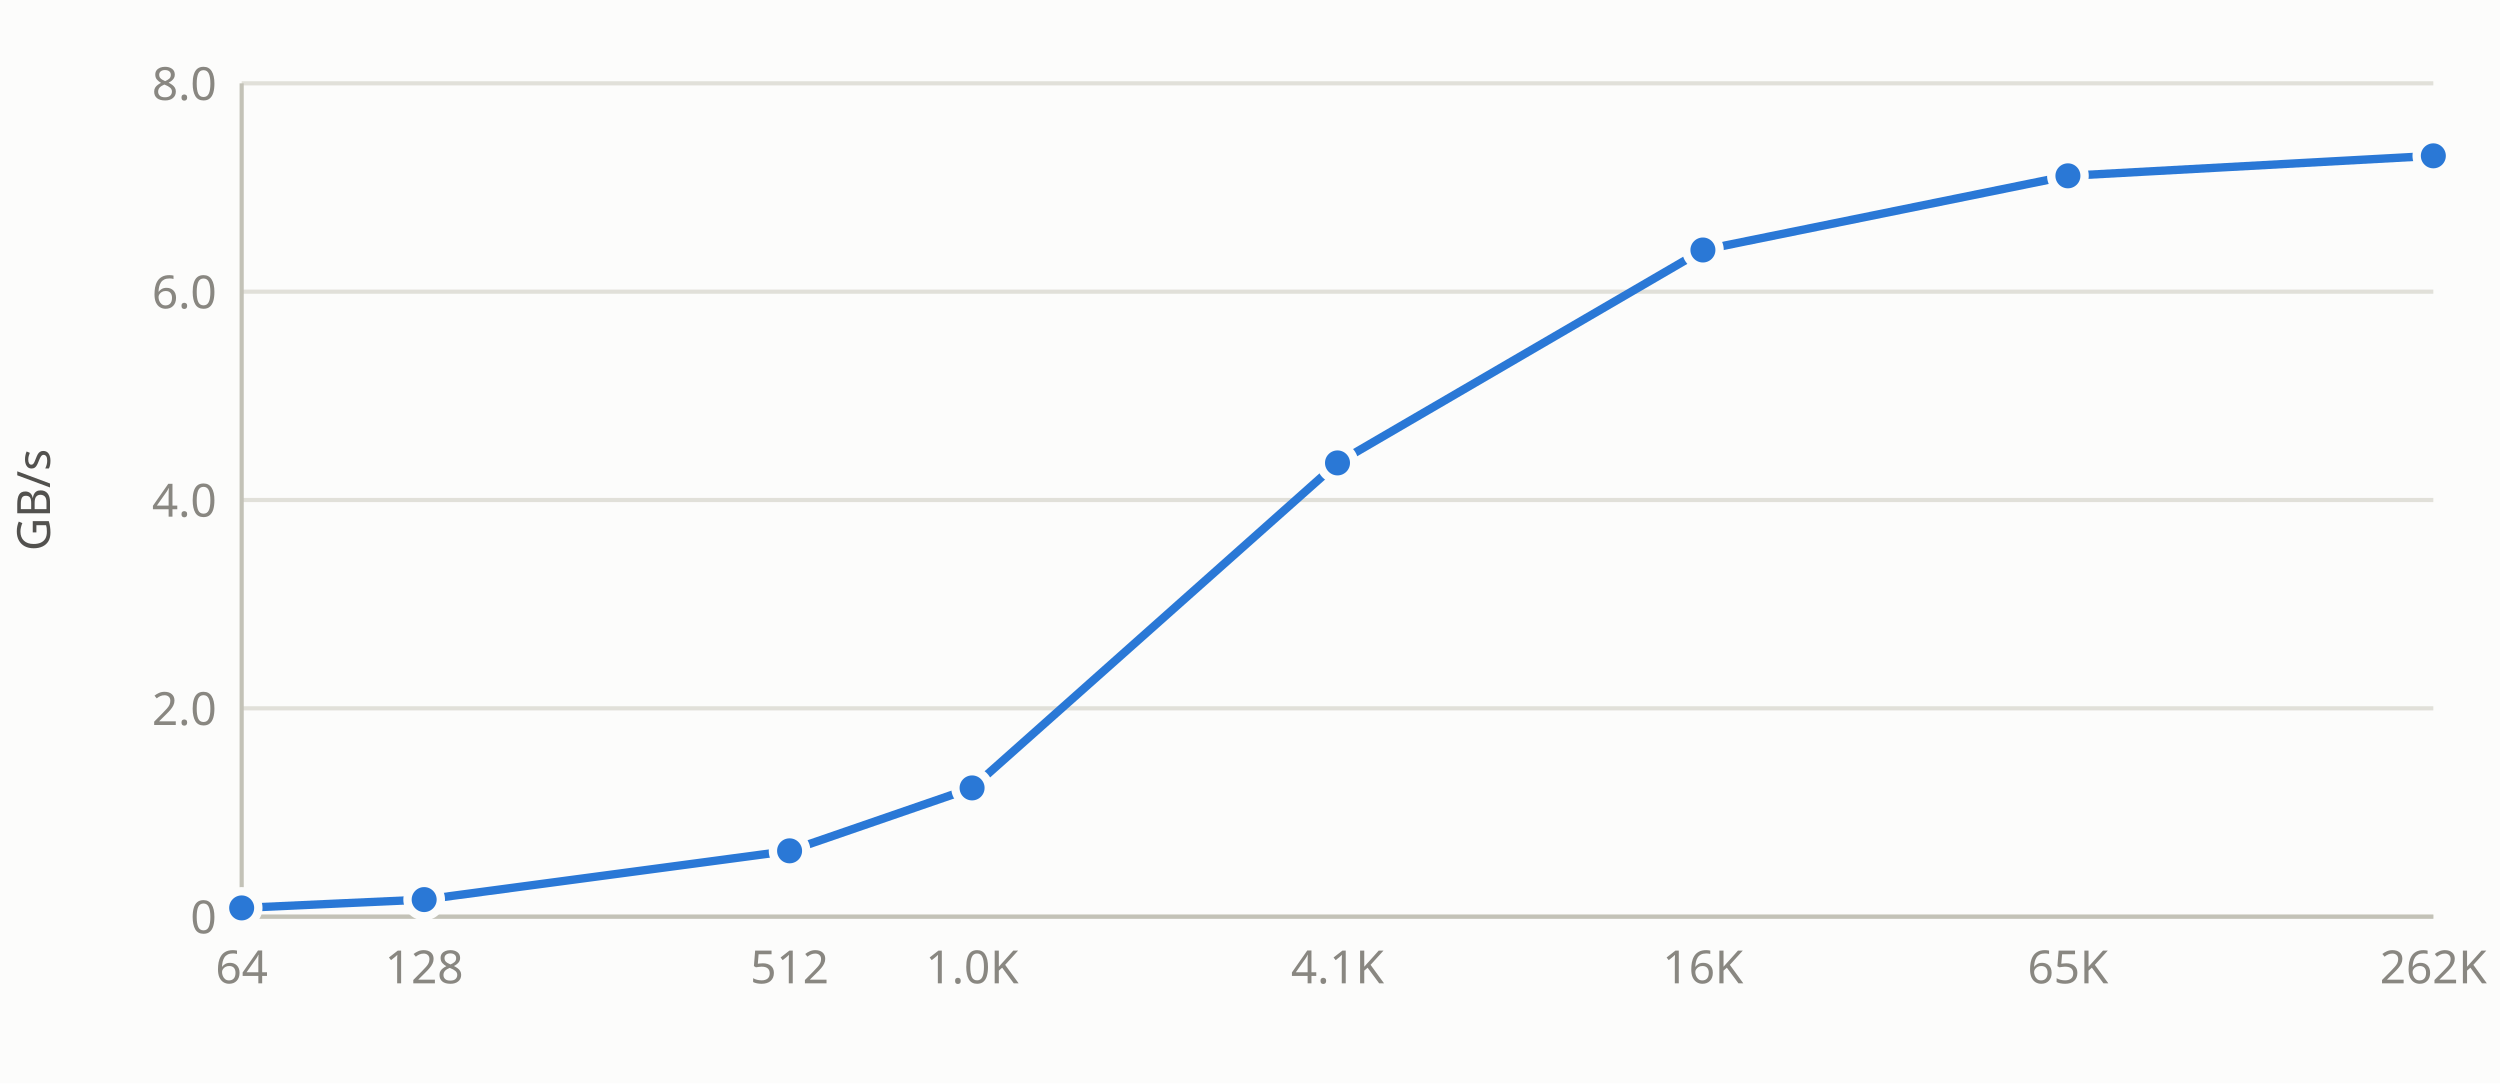
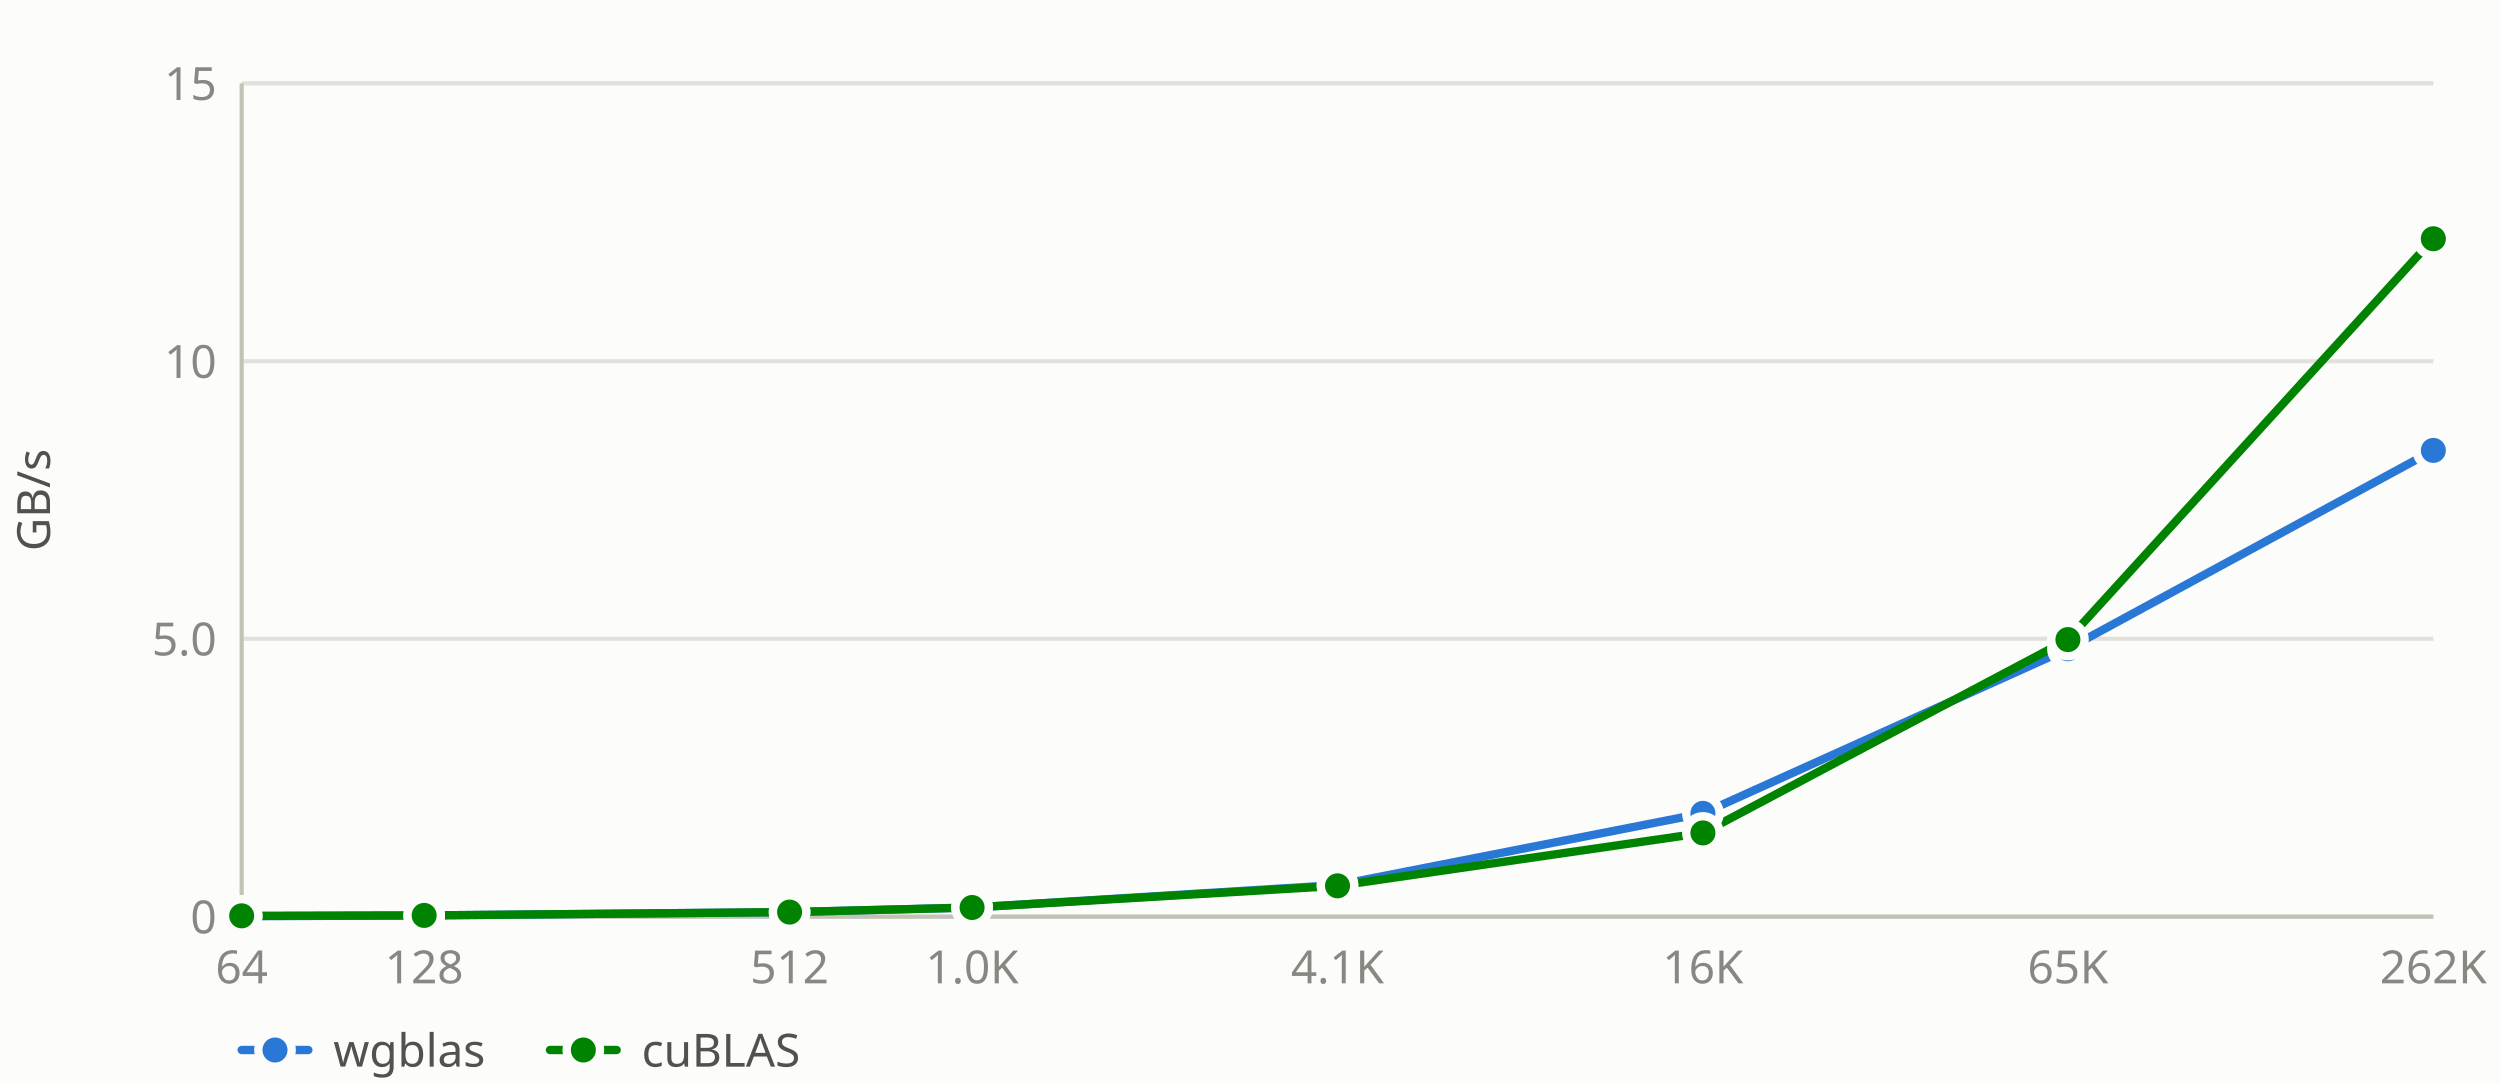
- <svg xmlns="http://www.w3.org/2000/svg" id="bc-sscal-stride33-nvidia_geforce_gtx_1650-gbs" viewBox="0 0 600 260" width="600" height="260" role="img" aria-label="GB/s vs n">
-   <style>#bc-sscal-stride33-nvidia_geforce_gtx_1650-gbs .bg{fill:#fcfcfb}#bc-sscal-stride33-nvidia_geforce_gtx_1650-gbs .gr{stroke:#e1e0d9;stroke-width:1;fill:none}#bc-sscal-stride33-nvidia_geforce_gtx_1650-gbs .ax{stroke:#c3c2b7;stroke-width:1;fill:none}#bc-sscal-stride33-nvidia_geforce_gtx_1650-gbs .at{fill:#898781;font:11px/1 system-ui,sans-serif}#bc-sscal-stride33-nvidia_geforce_gtx_1650-gbs .lt{fill:#52514e;font:11px/1 system-ui,sans-serif}#bc-sscal-stride33-nvidia_geforce_gtx_1650-gbs .ln1{stroke:#2a78d6;fill:none;stroke-width:2;stroke-linejoin:round;stroke-linecap:round}#bc-sscal-stride33-nvidia_geforce_gtx_1650-gbs .mk1{fill:#2a78d6;stroke:#fcfcfb;stroke-width:2}#bc-sscal-stride33-nvidia_geforce_gtx_1650-gbs .ln2{stroke:#008300;fill:none;stroke-width:2;stroke-linejoin:round;stroke-linecap:round}#bc-sscal-stride33-nvidia_geforce_gtx_1650-gbs .mk2{fill:#008300;stroke:#fcfcfb;stroke-width:2}@media(prefers-color-scheme:dark){#bc-sscal-stride33-nvidia_geforce_gtx_1650-gbs .bg{fill:#1a1a19}#bc-sscal-stride33-nvidia_geforce_gtx_1650-gbs .gr{stroke:#2c2c2a}#bc-sscal-stride33-nvidia_geforce_gtx_1650-gbs .ax{stroke:#383835}#bc-sscal-stride33-nvidia_geforce_gtx_1650-gbs .at{fill:#898781}#bc-sscal-stride33-nvidia_geforce_gtx_1650-gbs .lt{fill:#c3c2b7}#bc-sscal-stride33-nvidia_geforce_gtx_1650-gbs .ln1{stroke:#3987e5}#bc-sscal-stride33-nvidia_geforce_gtx_1650-gbs .mk1{fill:#3987e5;stroke:#1a1a19}#bc-sscal-stride33-nvidia_geforce_gtx_1650-gbs .ln2{stroke:#008300}#bc-sscal-stride33-nvidia_geforce_gtx_1650-gbs .mk2{fill:#008300;stroke:#1a1a19}}:root[data-theme=dark] #bc-sscal-stride33-nvidia_geforce_gtx_1650-gbs .bg{fill:#1a1a19}:root[data-theme=dark] #bc-sscal-stride33-nvidia_geforce_gtx_1650-gbs .gr{stroke:#2c2c2a}:root[data-theme=dark] #bc-sscal-stride33-nvidia_geforce_gtx_1650-gbs .ax{stroke:#383835}:root[data-theme=dark] #bc-sscal-stride33-nvidia_geforce_gtx_1650-gbs .lt{fill:#c3c2b7}:root[data-theme=dark] #bc-sscal-stride33-nvidia_geforce_gtx_1650-gbs .ln1{stroke:#3987e5}:root[data-theme=dark] #bc-sscal-stride33-nvidia_geforce_gtx_1650-gbs .mk1{fill:#3987e5;stroke:#1a1a19}:root[data-theme=dark] #bc-sscal-stride33-nvidia_geforce_gtx_1650-gbs .mk2{stroke:#1a1a19}</style>
+ <svg xmlns="http://www.w3.org/2000/svg" id="bc-dnrm2-stride33-nvidia_geforce_gtx_1650-gbs" viewBox="0 0 600 260" width="600" height="260" role="img" aria-label="GB/s vs n">
+   <style>#bc-dnrm2-stride33-nvidia_geforce_gtx_1650-gbs .bg{fill:#fcfcfb}#bc-dnrm2-stride33-nvidia_geforce_gtx_1650-gbs .gr{stroke:#e1e0d9;stroke-width:1;fill:none}#bc-dnrm2-stride33-nvidia_geforce_gtx_1650-gbs .ax{stroke:#c3c2b7;stroke-width:1;fill:none}#bc-dnrm2-stride33-nvidia_geforce_gtx_1650-gbs .at{fill:#898781;font:11px/1 system-ui,sans-serif}#bc-dnrm2-stride33-nvidia_geforce_gtx_1650-gbs .lt{fill:#52514e;font:11px/1 system-ui,sans-serif}#bc-dnrm2-stride33-nvidia_geforce_gtx_1650-gbs .ln1{stroke:#2a78d6;fill:none;stroke-width:2;stroke-linejoin:round;stroke-linecap:round}#bc-dnrm2-stride33-nvidia_geforce_gtx_1650-gbs .mk1{fill:#2a78d6;stroke:#fcfcfb;stroke-width:2}#bc-dnrm2-stride33-nvidia_geforce_gtx_1650-gbs .ln2{stroke:#008300;fill:none;stroke-width:2;stroke-linejoin:round;stroke-linecap:round}#bc-dnrm2-stride33-nvidia_geforce_gtx_1650-gbs .mk2{fill:#008300;stroke:#fcfcfb;stroke-width:2}@media(prefers-color-scheme:dark){#bc-dnrm2-stride33-nvidia_geforce_gtx_1650-gbs .bg{fill:#1a1a19}#bc-dnrm2-stride33-nvidia_geforce_gtx_1650-gbs .gr{stroke:#2c2c2a}#bc-dnrm2-stride33-nvidia_geforce_gtx_1650-gbs .ax{stroke:#383835}#bc-dnrm2-stride33-nvidia_geforce_gtx_1650-gbs .at{fill:#898781}#bc-dnrm2-stride33-nvidia_geforce_gtx_1650-gbs .lt{fill:#c3c2b7}#bc-dnrm2-stride33-nvidia_geforce_gtx_1650-gbs .ln1{stroke:#3987e5}#bc-dnrm2-stride33-nvidia_geforce_gtx_1650-gbs .mk1{fill:#3987e5;stroke:#1a1a19}#bc-dnrm2-stride33-nvidia_geforce_gtx_1650-gbs .ln2{stroke:#008300}#bc-dnrm2-stride33-nvidia_geforce_gtx_1650-gbs .mk2{fill:#008300;stroke:#1a1a19}}:root[data-theme=dark] #bc-dnrm2-stride33-nvidia_geforce_gtx_1650-gbs .bg{fill:#1a1a19}:root[data-theme=dark] #bc-dnrm2-stride33-nvidia_geforce_gtx_1650-gbs .gr{stroke:#2c2c2a}:root[data-theme=dark] #bc-dnrm2-stride33-nvidia_geforce_gtx_1650-gbs .ax{stroke:#383835}:root[data-theme=dark] #bc-dnrm2-stride33-nvidia_geforce_gtx_1650-gbs .lt{fill:#c3c2b7}:root[data-theme=dark] #bc-dnrm2-stride33-nvidia_geforce_gtx_1650-gbs .ln1{stroke:#3987e5}:root[data-theme=dark] #bc-dnrm2-stride33-nvidia_geforce_gtx_1650-gbs .mk1{fill:#3987e5;stroke:#1a1a19}:root[data-theme=dark] #bc-dnrm2-stride33-nvidia_geforce_gtx_1650-gbs .mk2{stroke:#1a1a19}</style>
  <rect class="bg" width="600" height="260" />
  <line class="gr" x1="58" y1="220.0" x2="584" y2="220.0" />
-   <line class="gr" x1="58" y1="170.0" x2="584" y2="170.0" />
-   <line class="gr" x1="58" y1="120.0" x2="584" y2="120.0" />
-   <line class="gr" x1="58" y1="70.0" x2="584" y2="70.0" />
+   <line class="gr" x1="58" y1="153.3" x2="584" y2="153.3" />
+   <line class="gr" x1="58" y1="86.7" x2="584" y2="86.7" />
  <line class="gr" x1="58" y1="20.0" x2="584" y2="20.0" />
  <line class="ax" x1="58" y1="20" x2="58" y2="220" />
  <line class="ax" x1="58" y1="220" x2="584" y2="220" />
  <text class="at" x="52" y="224.0" text-anchor="end">0</text>
-   <text class="at" x="52" y="174.0" text-anchor="end">2.0</text>
-   <text class="at" x="52" y="124.0" text-anchor="end">4.0</text>
-   <text class="at" x="52" y="74.0" text-anchor="end">6.0</text>
-   <text class="at" x="52" y="24.0" text-anchor="end">8.0</text>
+   <text class="at" x="52" y="157.3" text-anchor="end">5.0</text>
+   <text class="at" x="52" y="90.7" text-anchor="end">10</text>
+   <text class="at" x="52" y="24.0" text-anchor="end">15</text>
  <text class="lt" x="12" y="120.0" text-anchor="middle" transform="rotate(-90 12 120.0)">GB/s</text>
  <text class="at" x="58.0" y="236" text-anchor="middle">64</text>
  <text class="at" x="101.8" y="236" text-anchor="middle">128</text>
  <text class="at" x="189.5" y="236" text-anchor="middle">512</text>
  <text class="at" x="233.3" y="236" text-anchor="middle">1.0K</text>
  <text class="at" x="321.0" y="236" text-anchor="middle">4.1K</text>
  <text class="at" x="408.7" y="236" text-anchor="middle">16K</text>
  <text class="at" x="496.3" y="236" text-anchor="middle">65K</text>
  <text class="at" x="584.0" y="236" text-anchor="middle">262K</text>
-   <polyline class="ln1" points="58.0,217.9 101.8,215.9 189.5,204.2 233.3,189.1 321.0,111.1 408.7,60.0 496.3,42.2 584.0,37.4" />
-   <circle class="mk1" cx="58.0" cy="217.9" r="4" />
-   <circle class="mk1" cx="101.8" cy="215.9" r="4" />
-   <circle class="mk1" cx="189.5" cy="204.2" r="4" />
-   <circle class="mk1" cx="233.3" cy="189.1" r="4" />
-   <circle class="mk1" cx="321.0" cy="111.1" r="4" />
-   <circle class="mk1" cx="408.7" cy="60.0" r="4" />
-   <circle class="mk1" cx="496.3" cy="42.2" r="4" />
-   <circle class="mk1" cx="584.0" cy="37.4" r="4" />
+   <polyline class="ln1" points="58.0,219.9 101.8,219.7 189.5,218.9 233.3,217.8 321.0,212.4 408.7,195.2 496.3,155.7 584.0,108.1" />
+   <polyline class="ln2" points="58.0,219.8 101.8,219.7 189.5,218.9 233.3,217.8 321.0,212.6 408.7,199.9 496.3,153.5 584.0,57.3" />
+   <circle class="mk1" cx="58.0" cy="219.9" r="4" />
+   <circle class="mk1" cx="101.8" cy="219.7" r="4" />
+   <circle class="mk1" cx="189.5" cy="218.9" r="4" />
+   <circle class="mk1" cx="233.3" cy="217.8" r="4" />
+   <circle class="mk1" cx="321.0" cy="212.4" r="4" />
+   <circle class="mk1" cx="408.7" cy="195.2" r="4" />
+   <circle class="mk1" cx="496.3" cy="155.7" r="4" />
+   <circle class="mk1" cx="584.0" cy="108.1" r="4" />
+   <circle class="mk2" cx="58.0" cy="219.8" r="4" />
+   <circle class="mk2" cx="101.8" cy="219.7" r="4" />
+   <circle class="mk2" cx="189.5" cy="218.9" r="4" />
+   <circle class="mk2" cx="233.3" cy="217.8" r="4" />
+   <circle class="mk2" cx="321.0" cy="212.6" r="4" />
+   <circle class="mk2" cx="408.7" cy="199.9" r="4" />
+   <circle class="mk2" cx="496.3" cy="153.5" r="4" />
+   <circle class="mk2" cx="584.0" cy="57.3" r="4" />
+   <line class="ln1" x1="58" y1="252" x2="74" y2="252" />
+   <circle class="mk1" cx="66" cy="252" r="4" />
+   <text class="lt" x="80" y="256">wgblas</text>
+   <line class="ln2" x1="132" y1="252" x2="148" y2="252" />
+   <circle class="mk2" cx="140" cy="252" r="4" />
+   <text class="lt" x="154" y="256">cuBLAS</text>
</svg>
